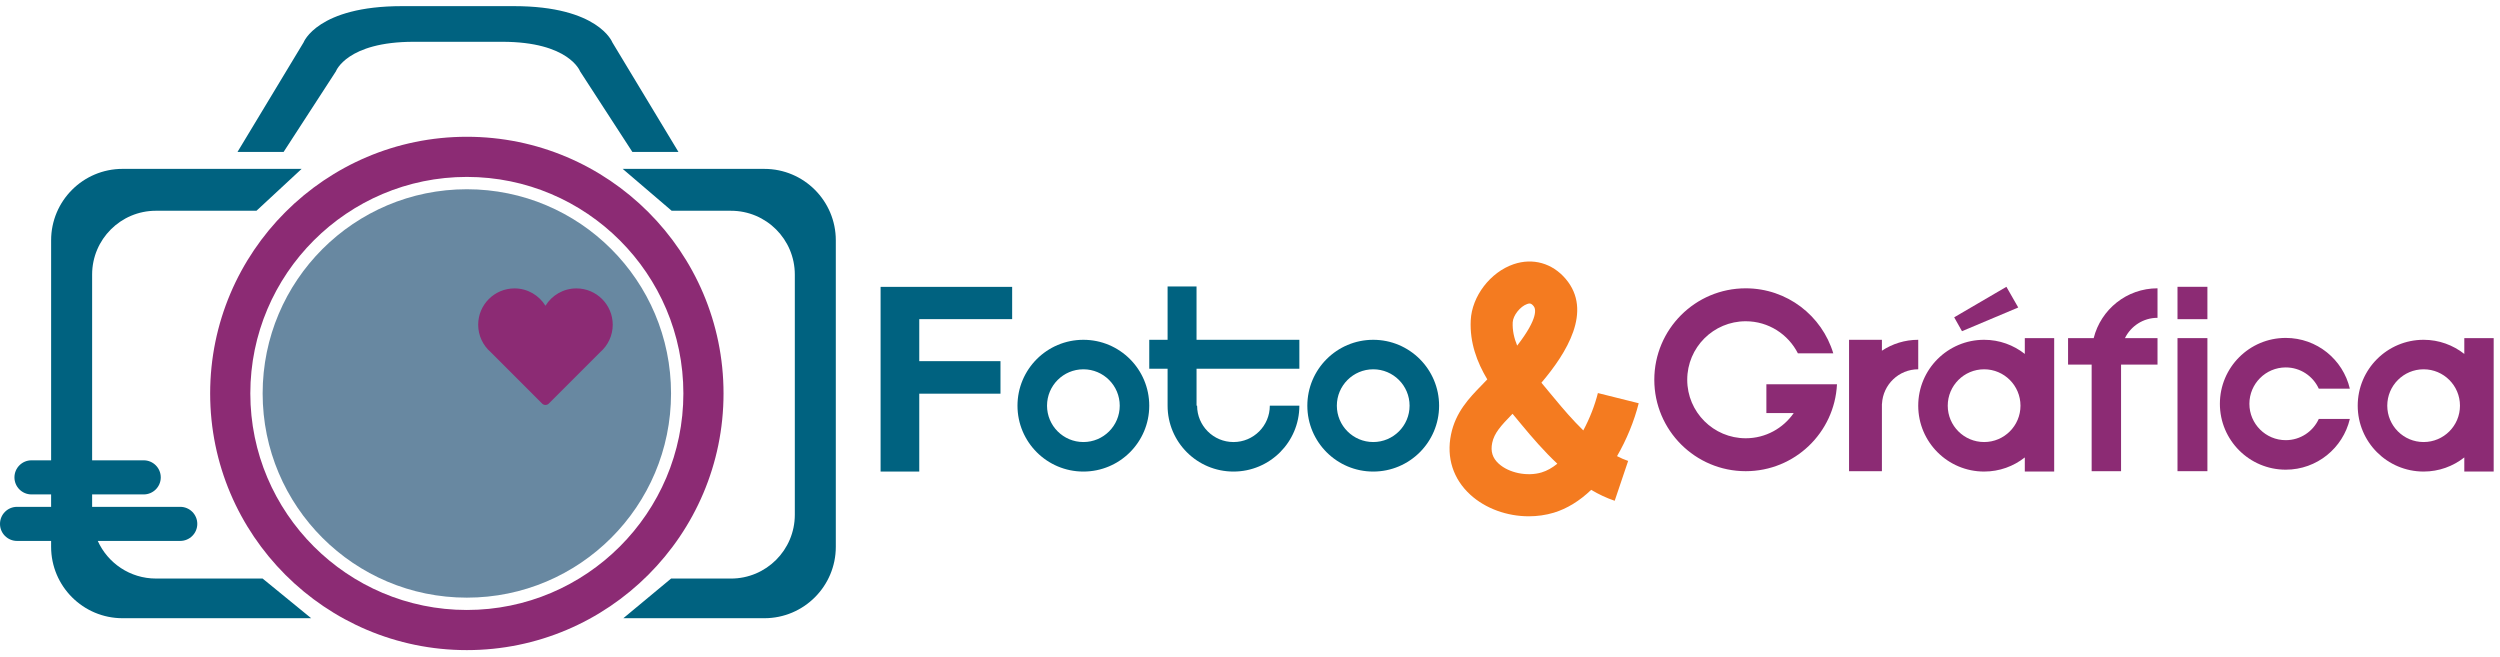
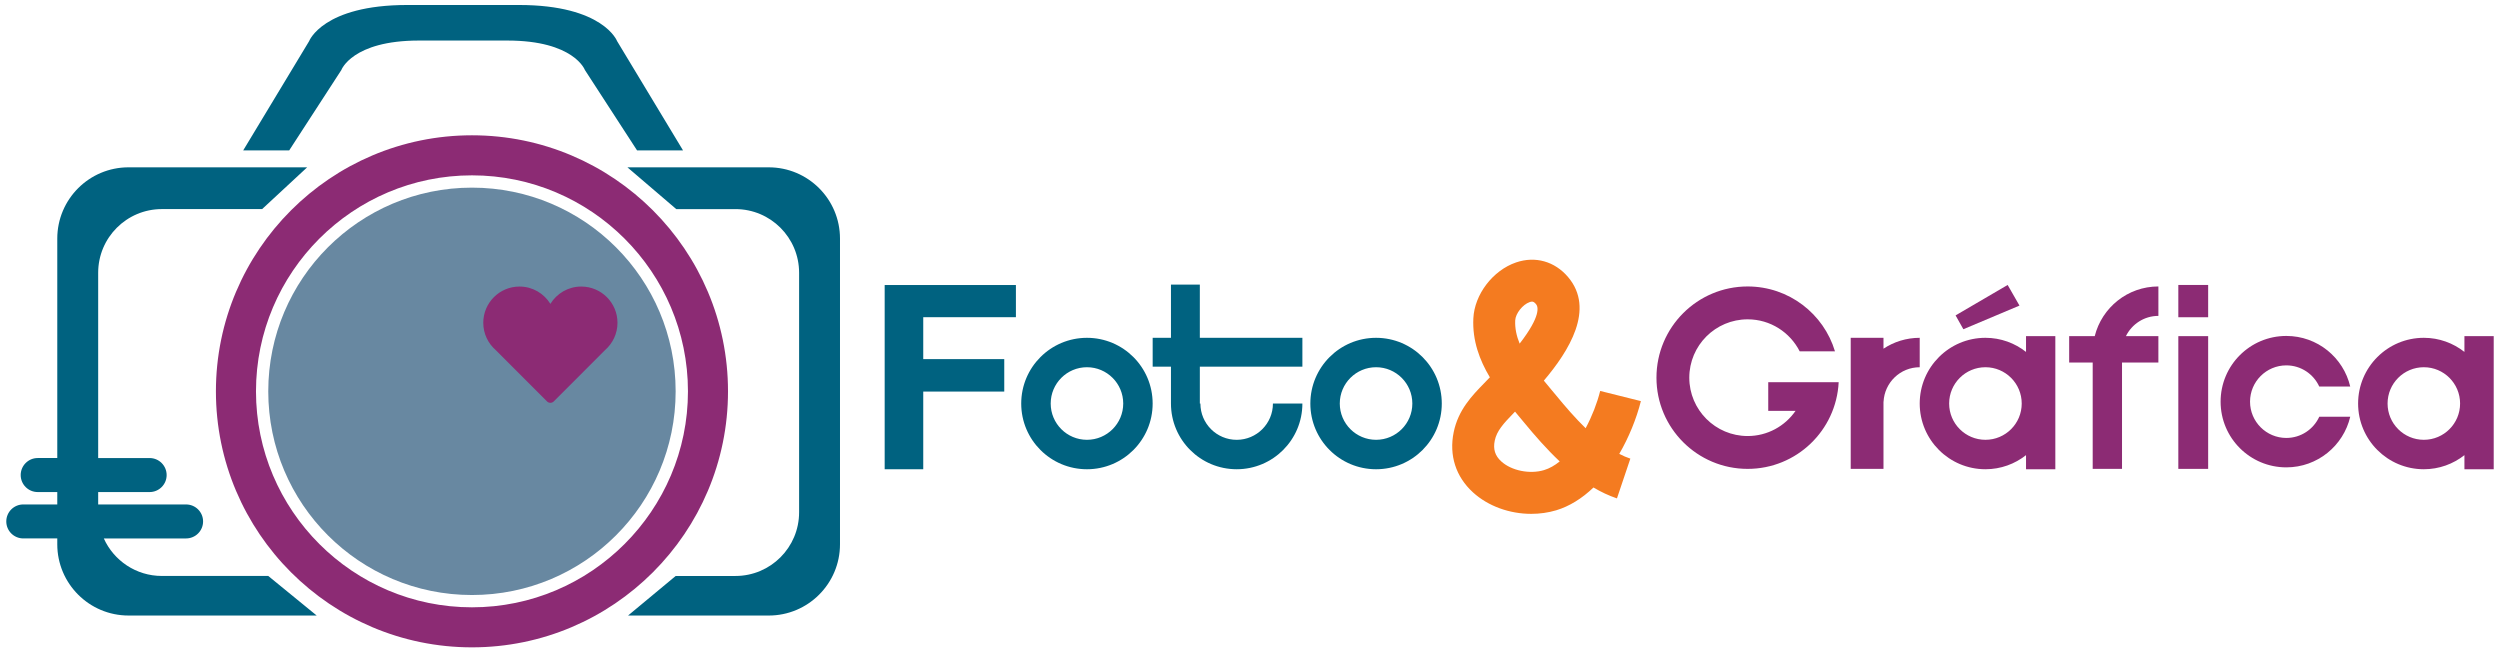
- <svg xmlns="http://www.w3.org/2000/svg" version="1.1" id="Layer_1" x="0px" y="0px" width="288px" height="75.6px" viewBox="0 0 288 75.6" enable-background="new 0 0 288 75.6" xml:space="preserve">
+ <svg xmlns="http://www.w3.org/2000/svg" version="1.1" id="Layer_1" x="0px" y="0px" width="262.487px" height="68.492px" viewBox="0 0 262.487 68.492" enable-background="new 0 0 262.487 68.492" xml:space="preserve">
  <g>
    <g>
-       <polygon fill="#006280" points="116.6,36.764 116.6,33.047 101.444,33.047 101.444,54.323 105.899,54.323 105.899,45.352     115.256,45.352 115.256,41.605 105.899,41.605 105.899,36.764   " />
-       <path fill="#006280" d="M124.806,39.145c-4.192,0-7.592,3.398-7.592,7.591c0,4.191,3.4,7.588,7.592,7.588s7.587-3.396,7.587-7.588    C132.394,42.543,128.998,39.145,124.806,39.145z M124.806,50.923c-2.314,0-4.188-1.874-4.188-4.188s1.874-4.192,4.188-4.192    c2.314,0,4.188,1.879,4.188,4.192S127.121,50.923,124.806,50.923z" />
-       <path fill="#006280" d="M158.196,39.145c-4.191,0-7.591,3.398-7.591,7.591c0,4.191,3.399,7.588,7.591,7.588    c4.192,0,7.588-3.396,7.588-7.588C165.784,42.543,162.389,39.145,158.196,39.145z M158.196,50.923    c-2.313,0-4.191-1.874-4.191-4.188s1.878-4.192,4.191-4.192c2.312,0,4.188,1.879,4.188,4.192S160.508,50.923,158.196,50.923z" />
-       <path fill="#006280" d="M149.686,42.477v-3.332h-11.845v-6.144h-3.334v6.144h-2.113v3.332h2.113v4.259    c0,4.191,3.396,7.588,7.592,7.588c4.188,0,7.587-3.396,7.587-7.588h-3.403c0,2.313-1.874,4.188-4.184,4.188    c-2.315,0-4.192-1.874-4.192-4.188h-0.065v-4.259H149.686z" />
-     </g>
-     <g>
-       <polygon fill="#8C2B74" points="226.021,38.154 225.122,36.555 231.137,33.04 232.501,35.423   " />
-       <rect x="250.848" y="33.04" fill="#8C2B74" width="3.445" height="3.729" />
-       <path fill="#8C2B74" d="M211.26,44.27h-3.438h-4.335v3.312h3.152c-1.217,1.755-3.238,2.906-5.532,2.906    c-3.717,0-6.738-3.019-6.738-6.737c0-3.727,3.021-6.742,6.738-6.742c2.631,0,4.898,1.506,6.012,3.697h4.075    c-1.302-4.335-5.323-7.492-10.087-7.492c-5.814,0-10.531,4.713-10.531,10.537c0,5.813,4.717,10.53,10.531,10.53    c5.644,0,10.238-4.438,10.513-10.011H211.26z" />
-       <path fill="#8C2B74" d="M216.796,40.402v-1.258h-3.786V54.28h3.786v-7.762h0.009c0.111-2.214,1.935-3.976,4.176-3.976v-3.398    C219.436,39.145,217.997,39.607,216.796,40.402z" />
-       <path fill="#8C2B74" d="M233.258,38.951v1.822c-1.29-1.016-2.916-1.629-4.686-1.629c-4.192,0-7.592,3.398-7.592,7.591    c0,4.191,3.399,7.588,7.592,7.588c1.77,0,3.396-0.61,4.686-1.627v1.627h3.384V38.951H233.258z M228.572,50.923    c-2.315,0-4.192-1.874-4.192-4.188s1.877-4.192,4.192-4.192c2.313,0,4.188,1.879,4.188,4.192S230.886,50.923,228.572,50.923z" />
-       <path fill="#8C2B74" d="M283.888,38.951v1.822c-1.291-1.016-2.918-1.629-4.687-1.629c-4.195,0-7.592,3.398-7.592,7.591    c0,4.191,3.396,7.588,7.592,7.588c1.769,0,3.396-0.61,4.687-1.627v1.627h3.384V38.951H283.888z M279.201,50.923    c-2.314,0-4.188-1.874-4.188-4.188s1.874-4.192,4.188-4.192c2.313,0,4.188,1.879,4.188,4.192S281.515,50.923,279.201,50.923z" />
-       <path fill="#8C2B74" d="M248.546,36.613v-3.4c-3.555,0-6.526,2.441-7.353,5.738h-2.952v3.051h2.717V54.28h3.388V42.002h4.2v-3.051    h-3.752C245.478,37.567,246.896,36.613,248.546,36.613z" />
-       <rect x="250.848" y="38.951" fill="#8C2B74" width="3.445" height="15.329" />
      <g>
-         <path fill="#8C2B74" d="M263.318,50.707c-2.31,0-4.188-1.877-4.188-4.188c0-2.313,1.878-4.192,4.188-4.192     c1.692,0,3.146,1.004,3.806,2.447h3.577c-0.787-3.352-3.789-5.846-7.383-5.846c-4.191,0-7.587,3.398-7.587,7.591     s3.396,7.588,7.587,7.588c3.594,0,6.596-2.495,7.383-5.845h-3.577C266.464,49.703,265.011,50.707,263.318,50.707z" />
+         <polygon fill="#006280" points="106.665,33.304 106.665,29.926 92.886,29.926 92.886,49.269 96.936,49.269 96.936,41.113      105.442,41.113 105.442,37.705 96.936,37.705 96.936,33.304    " />
+         <path fill="#006280" d="M114.125,35.469c-3.811,0-6.902,3.089-6.902,6.902c0,3.811,3.091,6.898,6.902,6.898     s6.897-3.088,6.897-6.898C121.023,38.558,117.936,35.469,114.125,35.469z M114.125,46.177c-2.104,0-3.807-1.705-3.807-3.809     s1.704-3.811,3.807-3.811s3.808,1.709,3.808,3.811C117.933,44.472,116.229,46.177,114.125,46.177z" />
+         <path fill="#006280" d="M144.48,35.469c-3.81,0-6.9,3.089-6.9,6.902c0,3.811,3.089,6.898,6.9,6.898c3.813,0,6.9-3.088,6.9-6.898     C151.38,38.558,148.293,35.469,144.48,35.469z M144.48,46.177c-2.102,0-3.81-1.705-3.81-3.809s1.708-3.811,3.81-3.811     c2.103,0,3.808,1.709,3.808,3.811C148.288,44.472,146.583,46.177,144.48,46.177z" />
+         <path fill="#006280" d="M136.744,38.497v-3.029h-10.768v-5.585h-3.031v5.585h-1.921v3.029h1.921v3.873     c0,3.811,3.087,6.898,6.902,6.898c3.807,0,6.897-3.088,6.897-6.898h-3.093c0,2.102-1.704,3.809-3.804,3.809     c-2.104,0-3.811-1.705-3.811-3.809h-0.059v-3.873H136.744z" />
+       </g>
+       <g>
+         <polygon fill="#8C2B74" points="206.143,34.568 205.326,33.115 210.793,29.919 212.034,32.085    " />
+         <rect x="228.713" y="29.919" fill="#8C2B74" width="3.132" height="3.39" />
+         <path fill="#8C2B74" d="M192.723,40.128h-3.125h-3.942v3.012h2.866c-1.106,1.596-2.943,2.641-5.028,2.641     c-3.379,0-6.127-2.744-6.127-6.125c0-3.388,2.748-6.128,6.127-6.128c2.392,0,4.452,1.369,5.465,3.361h3.704     c-1.183-3.941-4.839-6.812-9.169-6.812c-5.286,0-9.574,4.285-9.574,9.579c0,5.285,4.288,9.574,9.574,9.574     c5.131,0,9.307-4.035,9.557-9.102H192.723z" />
+         <path fill="#8C2B74" d="M197.756,36.611v-1.143h-3.441V49.23h3.441v-7.059h0.008c0.102-2.012,1.76-3.613,3.796-3.613v-3.09     C200.155,35.469,198.848,35.889,197.756,36.611z" />
+         <path fill="#8C2B74" d="M212.722,35.293v1.656c-1.173-0.924-2.651-1.481-4.26-1.481c-3.812,0-6.902,3.09-6.902,6.9     s3.09,6.9,6.902,6.9c1.608,0,3.087-0.555,4.26-1.48v1.48h3.077V35.293H212.722z M208.462,46.177     c-2.105,0-3.812-1.705-3.812-3.809s1.706-3.811,3.812-3.811c2.102,0,3.808,1.709,3.808,3.811     C212.27,44.472,210.565,46.177,208.462,46.177z" />
+         <path fill="#8C2B74" d="M258.752,35.293v1.656c-1.174-0.924-2.652-1.481-4.262-1.481c-3.813,0-6.901,3.09-6.901,6.9     s3.087,6.9,6.901,6.9c1.609,0,3.088-0.555,4.262-1.48v1.48h3.075V35.293H258.752z M254.49,46.177     c-2.104,0-3.807-1.705-3.807-3.809s1.702-3.811,3.807-3.811c2.103,0,3.807,1.709,3.807,3.811     C258.297,44.472,256.595,46.177,254.49,46.177z" />
+         <path fill="#8C2B74" d="M226.62,33.167v-3.091c-3.231,0-5.933,2.219-6.684,5.217h-2.684v2.773h2.47V49.23h3.079V38.067h3.818     v-2.773h-3.41C223.832,34.034,225.121,33.167,226.62,33.167z" />
+         <rect x="228.713" y="35.293" fill="#8C2B74" width="3.132" height="13.937" />
+         <g>
+           <path fill="#8C2B74" d="M240.051,45.982c-2.101,0-3.809-1.707-3.809-3.809c0-2.104,1.708-3.811,3.809-3.811      c1.538,0,2.859,0.912,3.46,2.225h3.252c-0.716-3.048-3.444-5.315-6.712-5.315c-3.812,0-6.899,3.089-6.899,6.901      s3.088,6.898,6.899,6.898c3.268,0,5.996-2.27,6.712-5.314h-3.252C242.91,45.068,241.59,45.982,240.051,45.982z" />
+         </g>
+       </g>
+       <g>
+         <path fill="#F47B20" d="M160.768,53.952c-2.254,0-4.513-0.797-6.111-2.254c-1.806-1.646-2.526-3.887-2.029-6.311     c0.479-2.354,1.928-3.844,3.209-5.16c0.141-0.145,0.284-0.291,0.426-0.443l0.165-0.166c-1.078-1.807-1.847-3.851-1.734-6.188     c0.118-2.521,2.051-5.046,4.49-5.878c2.015-0.686,4.051-0.113,5.453,1.535c2.861,3.365,0.094,7.773-2.541,10.877     c0.243,0.295,0.488,0.588,0.731,0.883c0.19,0.227,0.38,0.453,0.566,0.678c0.958,1.166,1.994,2.367,3.09,3.436     c0.678-1.264,1.207-2.635,1.528-3.914l4.274,1.068c-0.473,1.873-1.278,3.836-2.27,5.539c0.386,0.201,0.772,0.371,1.163,0.5     l-1.407,4.176c-0.854-0.289-1.678-0.68-2.464-1.146c-1.212,1.162-2.532,1.975-3.909,2.393     C162.548,53.831,161.661,53.952,160.768,53.952z M159.072,43.22c-0.025,0.027-0.054,0.053-0.082,0.082     c-1.131,1.164-1.837,1.93-2.051,2.967c-0.183,0.893,0.034,1.584,0.684,2.174c1.069,0.979,3.001,1.367,4.496,0.914     c0.566-0.17,1.117-0.484,1.642-0.91c-1.371-1.291-2.625-2.729-3.772-4.123c-0.179-0.219-0.362-0.436-0.545-0.656     C159.321,43.517,159.198,43.368,159.072,43.22z M160.853,31.667c-0.074,0-0.151,0.02-0.246,0.052     c-0.731,0.25-1.482,1.198-1.518,1.918c-0.038,0.836,0.14,1.647,0.466,2.442c2.278-2.943,1.937-3.889,1.723-4.142     C161.112,31.741,160.992,31.667,160.853,31.667z" />
      </g>
    </g>
    <g>
-       <path fill="#F47B20" d="M176.111,59.477c-2.48,0-4.964-0.877-6.723-2.48c-1.985-1.812-2.778-4.276-2.232-6.941    c0.528-2.59,2.121-4.229,3.53-5.676c0.155-0.16,0.313-0.32,0.468-0.488l0.182-0.184c-1.186-1.986-2.032-4.234-1.908-6.805    c0.131-2.773,2.256-5.551,4.94-6.466c2.215-0.754,4.455-0.124,5.997,1.688c3.148,3.701,0.104,8.55-2.794,11.964    c0.267,0.324,0.537,0.648,0.804,0.971c0.209,0.25,0.417,0.498,0.622,0.746c1.055,1.282,2.194,2.604,3.399,3.778    c0.746-1.388,1.329-2.898,1.681-4.304l4.702,1.174c-0.519,2.06-1.406,4.219-2.496,6.093c0.425,0.221,0.85,0.409,1.279,0.552    l-1.549,4.591c-0.939-0.317-1.844-0.746-2.709-1.26c-1.333,1.278-2.785,2.171-4.3,2.631    C178.069,59.342,177.093,59.477,176.111,59.477z M174.246,47.67c-0.028,0.031-0.059,0.059-0.09,0.09    c-1.244,1.282-2.021,2.124-2.256,3.264c-0.201,0.982,0.038,1.743,0.753,2.392c1.175,1.074,3.3,1.503,4.945,1.005    c0.622-0.186,1.229-0.533,1.805-1.001c-1.508-1.422-2.887-3.002-4.149-4.535c-0.197-0.24-0.398-0.479-0.599-0.723    C174.52,47.998,174.385,47.833,174.246,47.67z M176.204,34.963c-0.082,0-0.166,0.023-0.271,0.058    c-0.804,0.274-1.63,1.317-1.669,2.11c-0.042,0.92,0.154,1.812,0.514,2.686c2.504-3.238,2.129-4.278,1.893-4.556    C176.49,35.044,176.358,34.963,176.204,34.963z" />
-     </g>
-   </g>
-   <g>
-     <path fill="#006280" d="M27.362,17.499l7.612-12.615c0,0,1.58-4.177,11.334-4.177h12.901c9.754,0,11.335,4.177,11.335,4.177   l7.612,12.615h-5.31l-6.021-9.28c0,0-1.25-3.405-8.964-3.405H47.659c-7.716,0-8.964,3.405-8.964,3.405l-6.021,9.28H27.362z" />
-     <g>
-       <path fill="#8C2B74" d="M53.781,74.893c-16.306,0-29.571-13.264-29.571-29.566c0-16.307,13.265-29.571,29.571-29.571    c16.304,0,29.57,13.264,29.57,29.571C83.352,61.629,70.085,74.893,53.781,74.893z M53.781,20.381    c-13.754,0-24.944,11.189-24.944,24.945c0,13.752,11.189,24.943,24.944,24.943c13.755,0,24.944-11.191,24.944-24.943    C78.726,31.571,67.536,20.381,53.781,20.381z" />
-     </g>
-     <path fill="#6888A1" d="M77.304,45.326c0,12.992-10.531,23.523-23.523,23.523c-12.992,0-23.525-10.531-23.525-23.523   c0-12.995,10.534-23.525,23.525-23.525C66.773,21.801,77.304,32.331,77.304,45.326z" />
-     <path fill="#006280" d="M88.055,19.456H71.736l5.641,4.824h6.833c4.061,0,7.353,3.292,7.353,7.353v27.663   c0,4.062-3.292,7.354-7.353,7.354h-6.901l-5.5,4.568h16.247c4.545,0,8.229-3.686,8.229-8.229V27.687   C96.285,23.14,92.6,19.456,88.055,19.456z" />
-     <g>
-       <path fill="#006280" d="M17.966,66.648c-2.983,0-5.55-1.777-6.704-4.334h9.5c1.085,0,1.966-0.879,1.966-1.963    c0-1.086-0.881-1.963-1.966-1.963H10.613v-1.43h5.941c1.085,0,1.966-0.881,1.966-1.963c0-1.084-0.881-1.967-1.966-1.967h-5.941    V31.632c0-4.061,3.292-7.353,7.353-7.353h11.58l5.201-4.824H14.12c-4.545,0-8.231,3.684-8.231,8.231v25.342H3.627    c-1.085,0-1.963,0.883-1.963,1.967c0,1.082,0.878,1.963,1.963,1.963h2.261v1.43H1.963C0.878,58.389,0,59.266,0,60.352    c0,1.084,0.878,1.963,1.963,1.963h3.925v0.674c0,4.543,3.687,8.229,8.231,8.229h21.728l-5.592-4.568H17.966z" />
-     </g>
-     <g>
-       <path fill="#8C2B74" d="M70.587,37.41c0-2.311-1.873-4.186-4.186-4.186c-1.51,0-2.829,0.801-3.564,2c-0.738-1.199-2.056-2-3.564-2    c-2.313,0-4.186,1.875-4.186,4.186c0,1.258,0.556,2.383,1.437,3.151l5.93,5.934c0.102,0.102,0.241,0.156,0.383,0.156    c0.143,0,0.282-0.055,0.382-0.156l5.932-5.934C70.029,39.793,70.587,38.667,70.587,37.41L70.587,37.41z M70.587,37.41" />
+       <path fill="#006280" d="M25.535,15.79l6.921-11.469c0,0,1.437-3.797,10.304-3.797h11.729c8.868,0,10.305,3.797,10.305,3.797    l6.92,11.469h-4.827l-5.474-8.437c0,0-1.136-3.096-8.15-3.096h-9.275c-7.015,0-8.149,3.096-8.149,3.096l-5.474,8.437H25.535z" />
+       <g>
+         <path fill="#8C2B74" d="M49.554,67.968c-14.824,0-26.884-12.059-26.884-26.879c0-14.826,12.06-26.884,26.884-26.884     c14.823,0,26.883,12.058,26.883,26.884C76.438,55.909,64.376,67.968,49.554,67.968z M49.554,18.41     c-12.504,0-22.677,10.171-22.677,22.679c0,12.502,10.172,22.676,22.677,22.676c12.505,0,22.678-10.174,22.678-22.676     C72.232,28.583,62.059,18.41,49.554,18.41z" />
+       </g>
+       <path fill="#6888A1" d="M70.939,41.089c0,11.811-9.574,21.385-21.386,21.385c-11.811,0-21.387-9.574-21.387-21.385    c0-11.815,9.577-21.388,21.387-21.388C61.365,19.701,70.939,29.274,70.939,41.089z" />
+       <path fill="#006280" d="M80.714,17.569H65.877l5.128,4.386h6.212c3.692,0,6.685,2.993,6.685,6.685v25.148    c0,3.693-2.993,6.686-6.685,6.686h-6.274l-5,4.154h14.771c4.132,0,7.481-3.352,7.481-7.48V25.052    C88.196,20.918,84.845,17.569,80.714,17.569z" />
+       <g>
+         <path fill="#006280" d="M16.994,60.472c-2.712,0-5.046-1.615-6.095-3.939h8.637c0.986,0,1.787-0.799,1.787-1.785     s-0.801-1.783-1.787-1.783h-9.228v-1.301h5.401c0.986,0,1.788-0.801,1.788-1.785s-0.801-1.787-1.788-1.787h-5.401V28.639     c0-3.692,2.993-6.686,6.685-6.686h10.528l4.729-4.385H13.497c-4.132,0-7.483,3.349-7.483,7.483v23.04H3.958     c-0.986,0-1.785,0.803-1.785,1.787s0.798,1.785,1.785,1.785h2.056v1.301H2.445c-0.986,0-1.785,0.797-1.785,1.785     c0,0.984,0.798,1.783,1.785,1.783h3.569v0.615c0,4.129,3.352,7.48,7.482,7.48H33.25l-5.084-4.154H16.994V60.472z" />
+       </g>
+       <g>
+         <path fill="#8C2B74" d="M64.833,33.892c0-2.102-1.703-3.806-3.806-3.806c-1.373,0-2.572,0.728-3.24,1.818     c-0.671-1.09-1.869-1.818-3.24-1.818c-2.103,0-3.806,1.704-3.806,3.806c0,1.144,0.505,2.166,1.307,2.864l5.391,5.396     c0.093,0.092,0.219,0.141,0.348,0.141c0.13,0,0.256-0.049,0.348-0.141l5.393-5.396C64.326,36.058,64.833,35.035,64.833,33.892     L64.833,33.892z" />
+       </g>
    </g>
  </g>
</svg>
